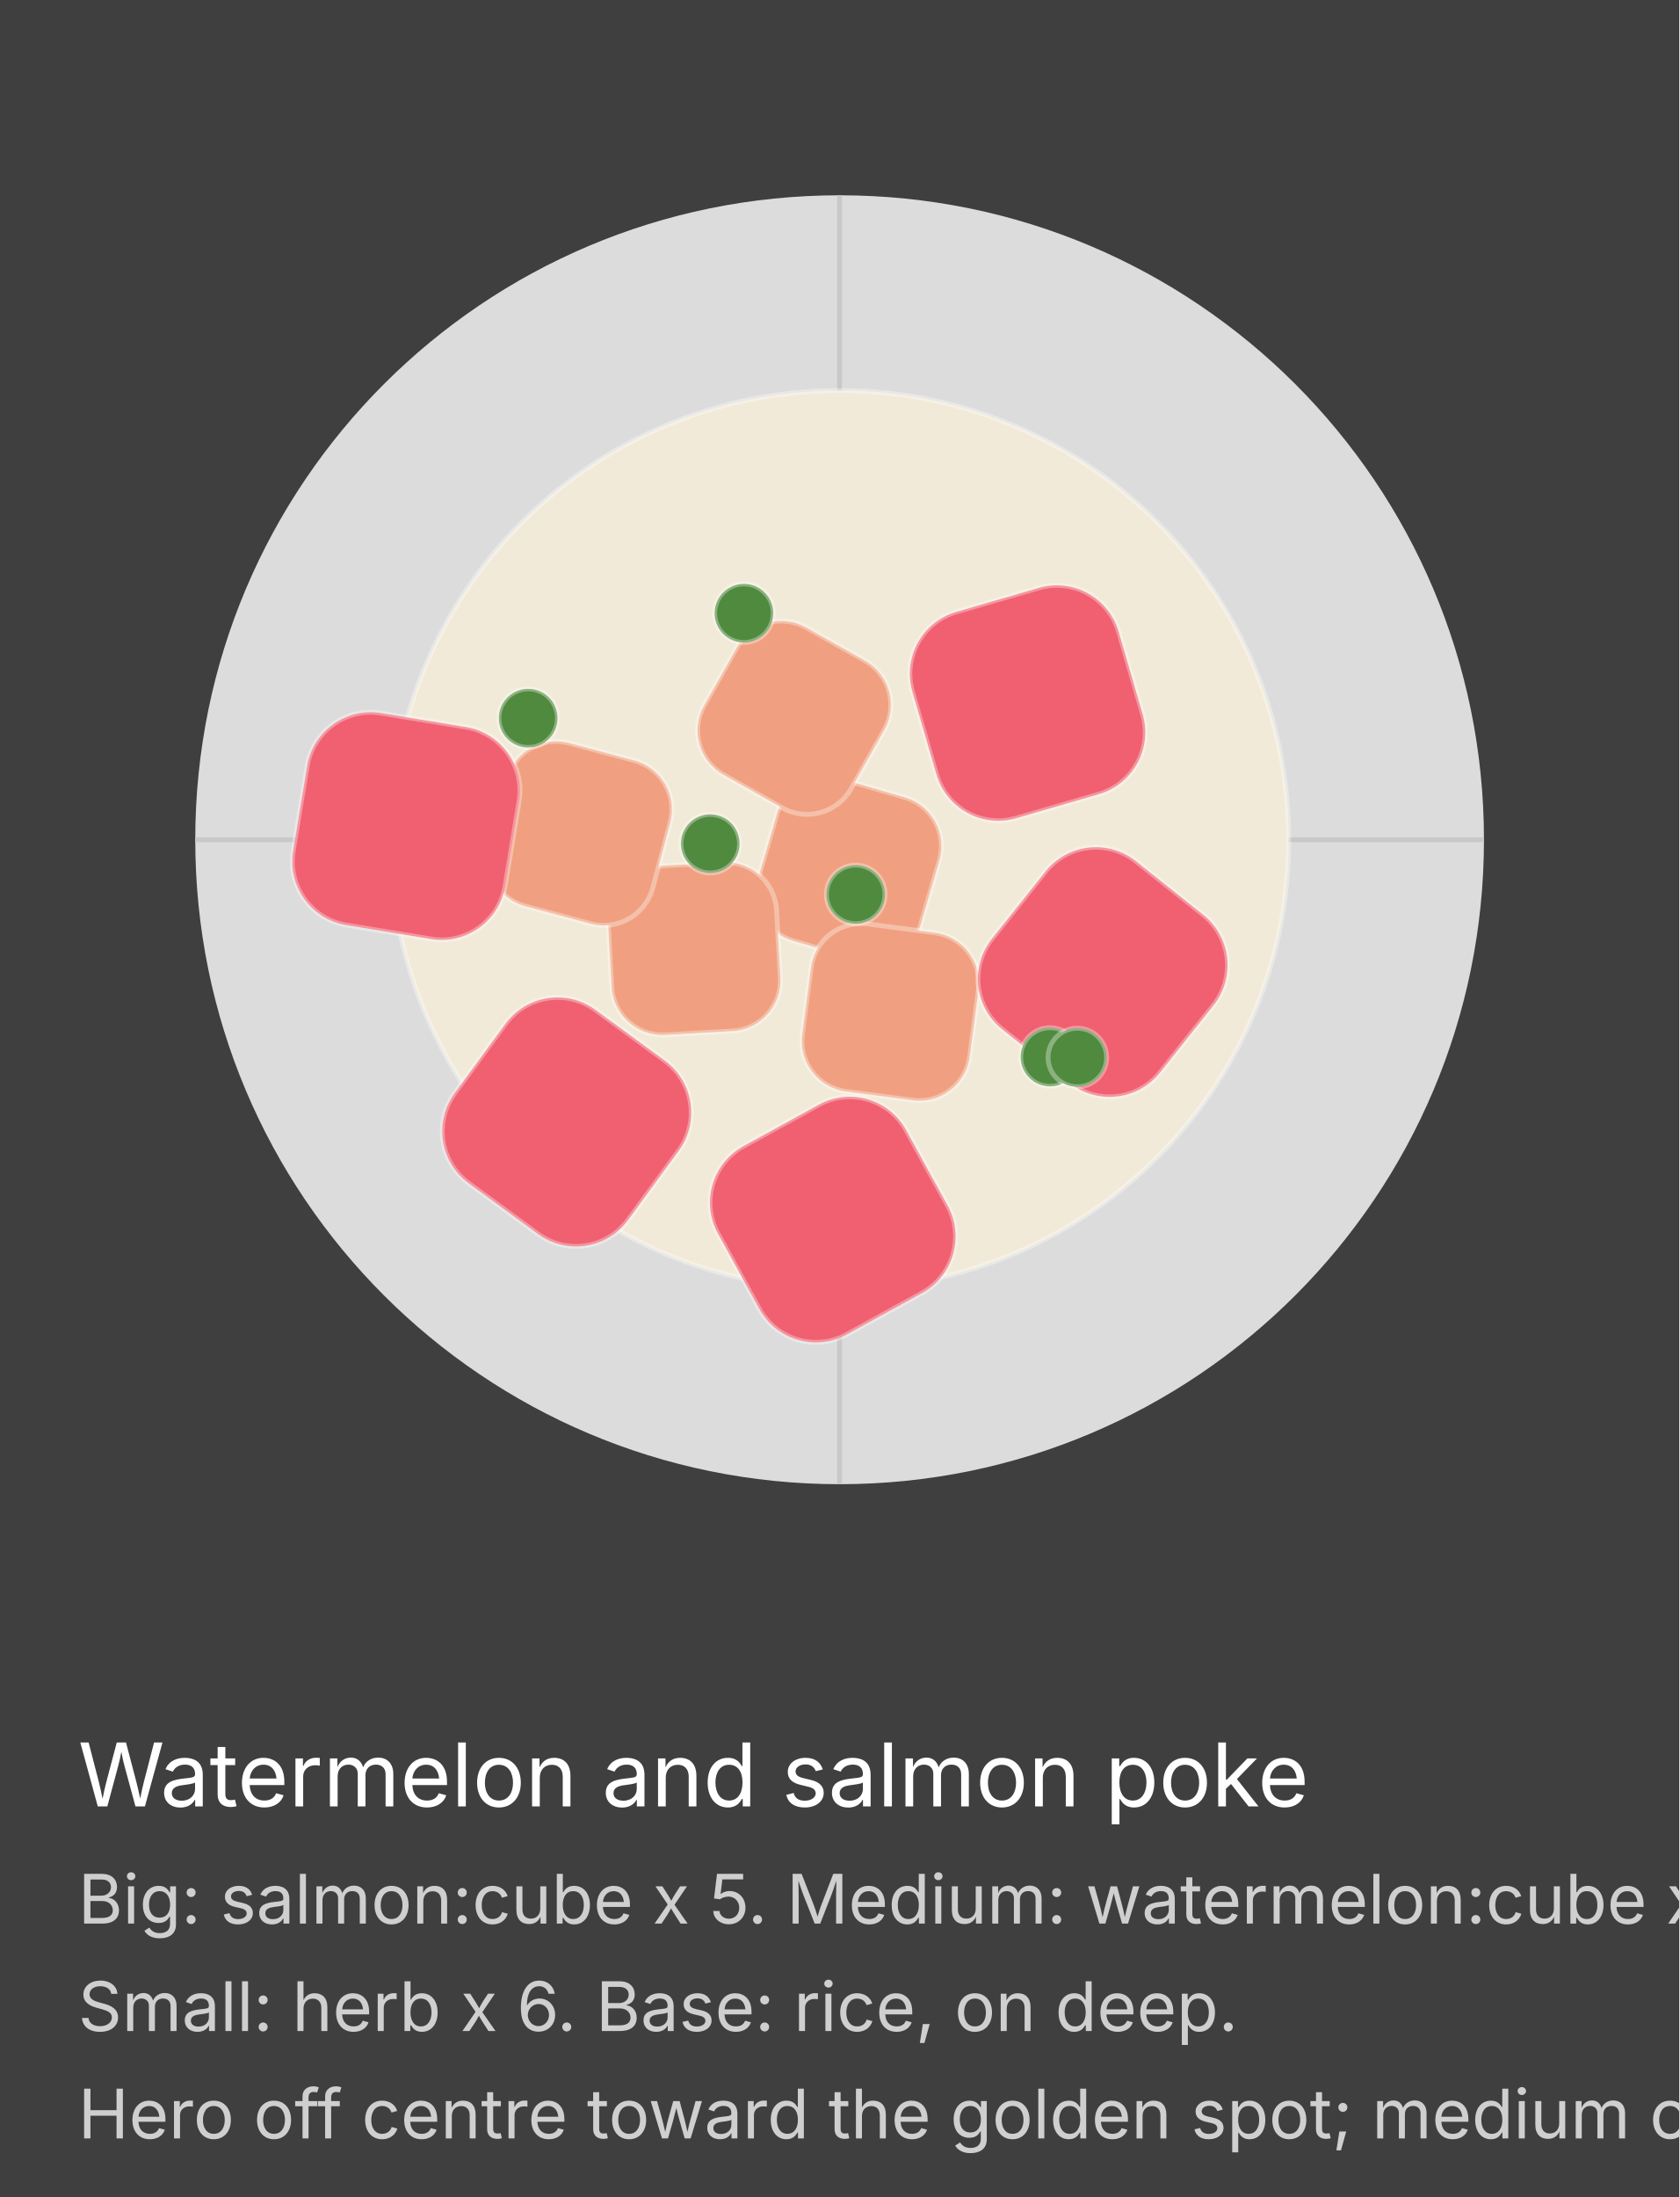
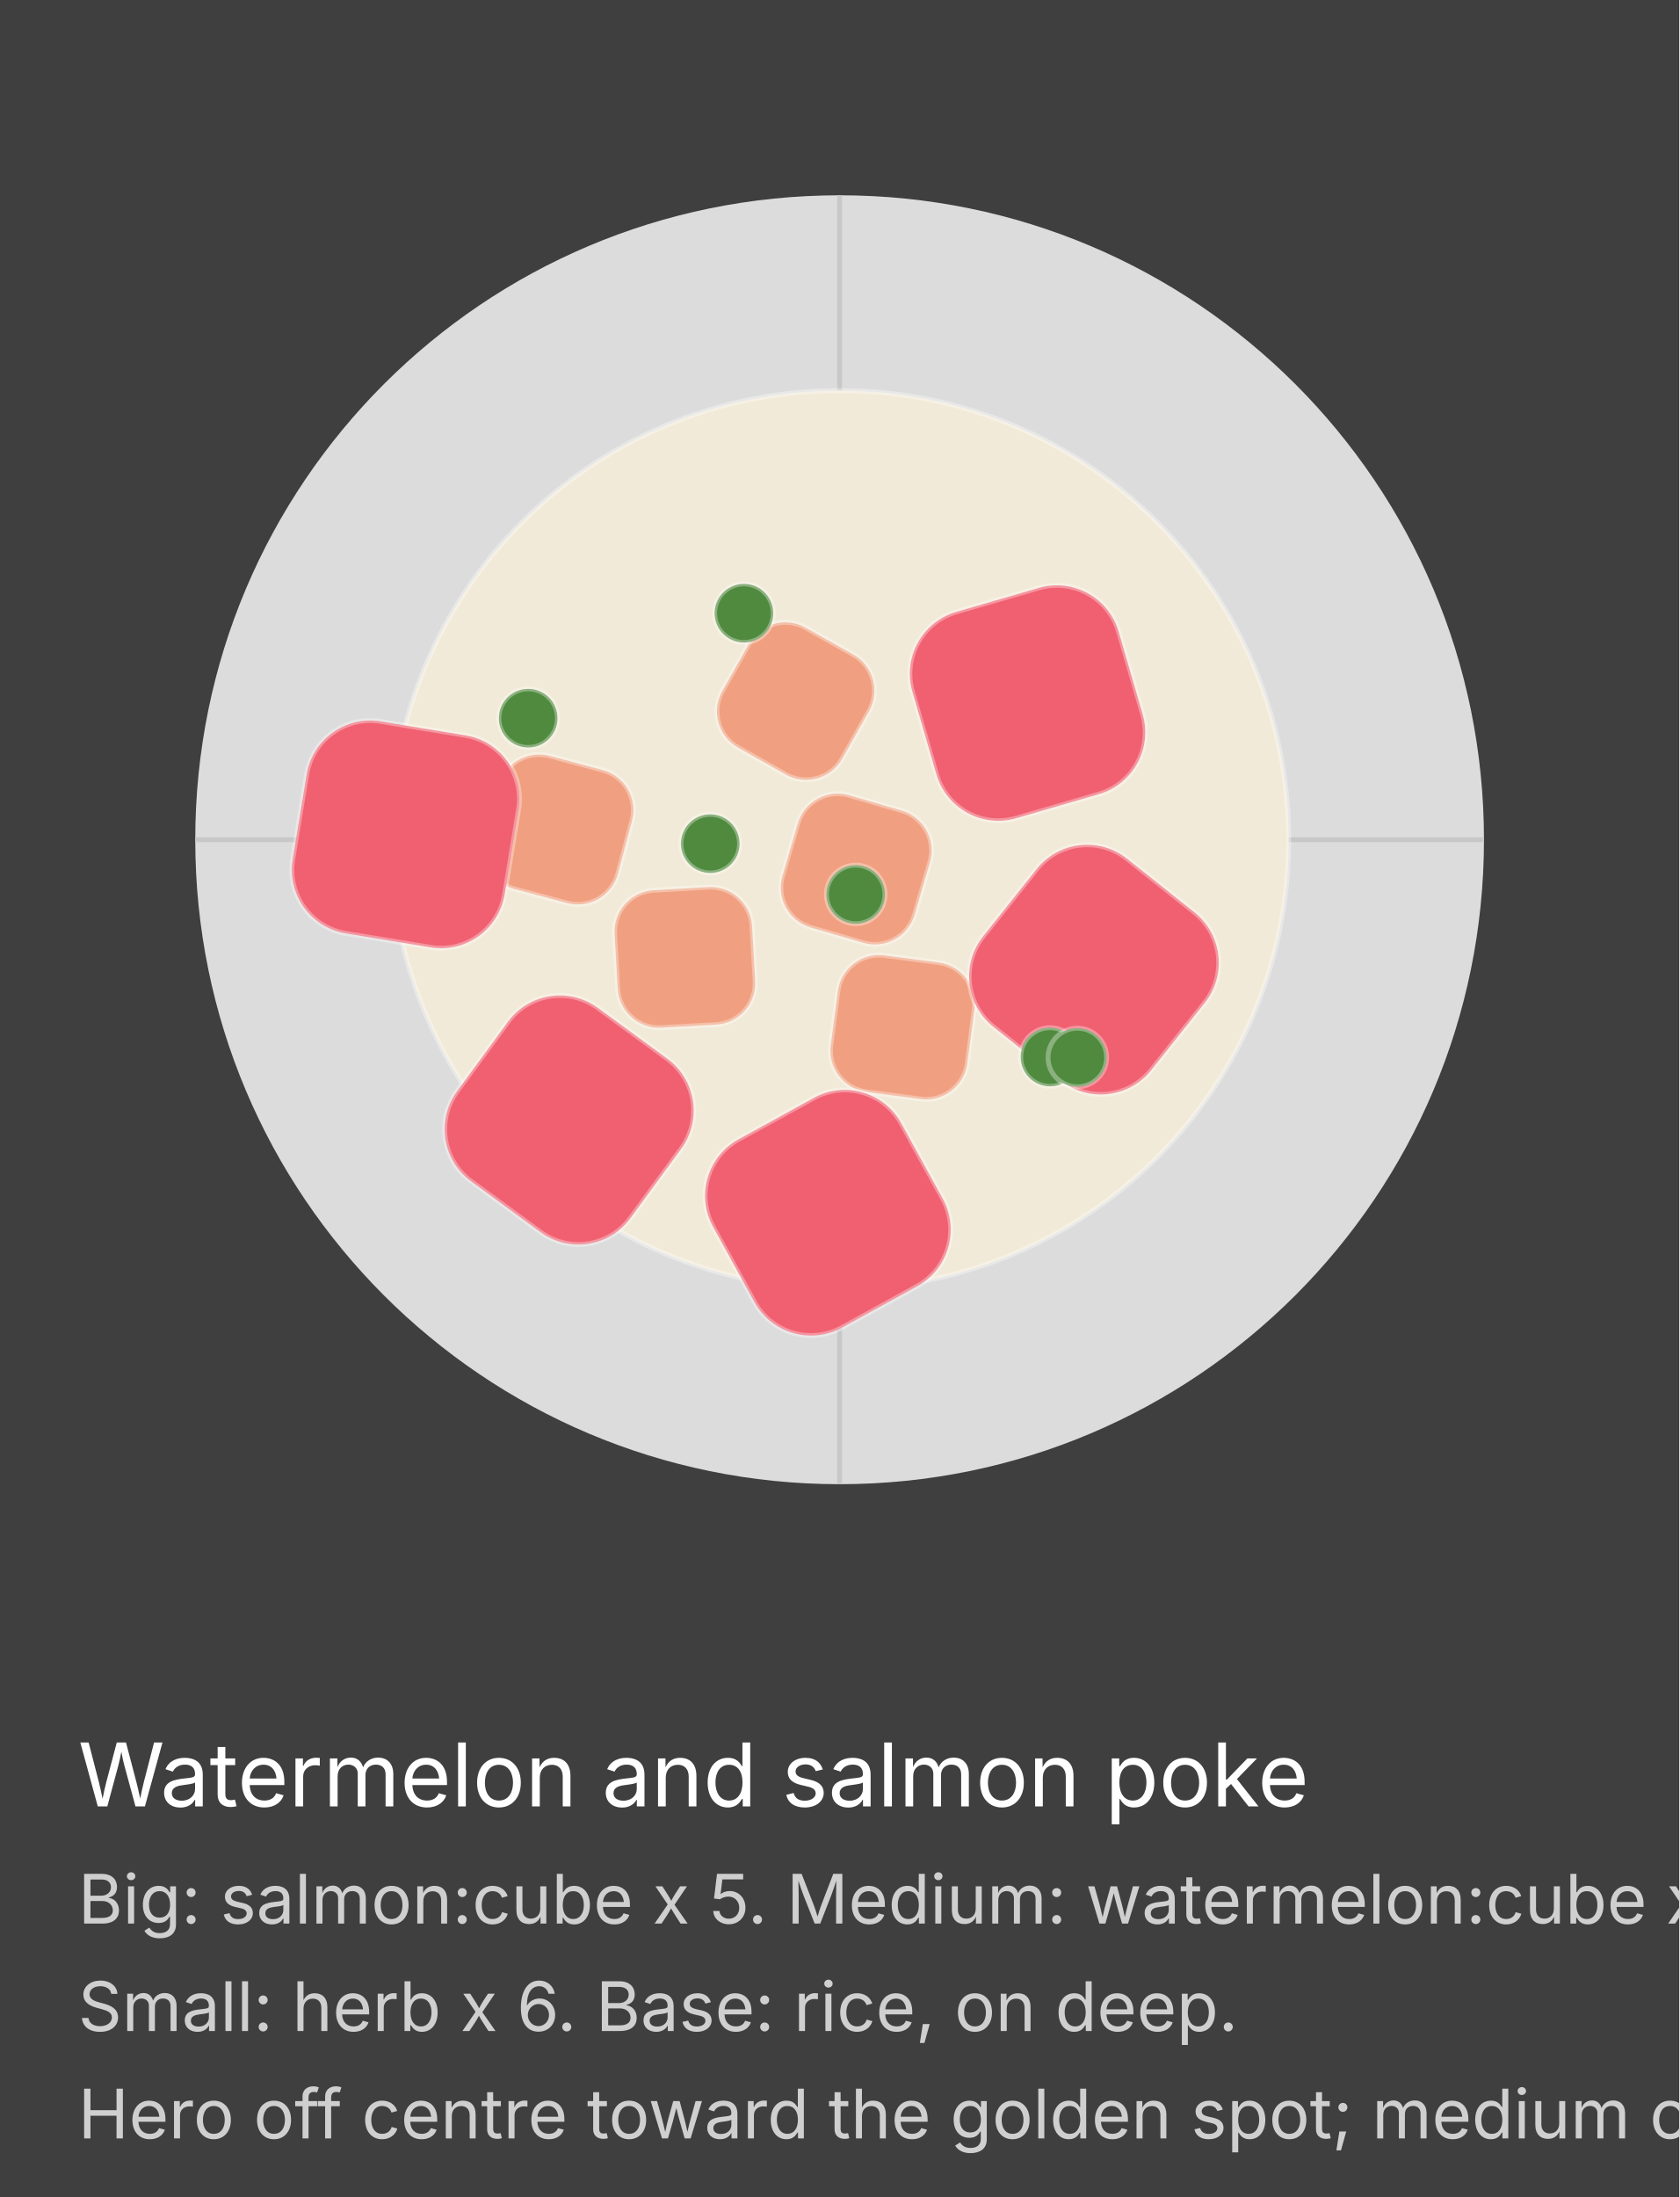
<svg xmlns="http://www.w3.org/2000/svg" width="344" height="450">
  <rect width="344" height="450" fill="#3f3f3f" />
  <circle cx="172.0" cy="172.0" r="132.0" fill="#dcdcdc" />
  <circle cx="172.0" cy="172.0" r="84.0" fill="none" stroke="#bdbdbd" stroke-dasharray="6 6" />
  <circle cx="172.0" cy="172.0" r="81.6" fill="none" stroke="#9fb6d8" stroke-dasharray="3 5" />
  <line x1="40.0" y1="172.0" x2="304.0" y2="172.0" stroke="#c8c8c8" />
  <line x1="172.0" y1="40.0" x2="172.0" y2="304.0" stroke="#c8c8c8" />
  <circle transform="translate(172.0 172.0) rotate(0)" r="92.0" fill="#f2ead8" stroke="#ffffff55" />
-   <rect transform="translate(173.9 178.0) rotate(196.2562)" x="-17.3" y="-17.3" width="34.6" height="34.6" rx="10.4" fill="#f0a080" stroke="#ffffff55" />
-   <rect transform="translate(142.2 194.3) rotate(266.7711)" x="-17.3" y="-17.3" width="34.6" height="34.6" rx="10.4" fill="#f0a080" stroke="#ffffff55" />
-   <rect transform="translate(162.7 147.0) rotate(209.4333)" x="-17.3" y="-17.3" width="34.6" height="34.6" rx="10.4" fill="#f0a080" stroke="#ffffff55" />
-   <rect transform="translate(182.4 207.3) rotate(97.50647)" x="-17.3" y="-17.3" width="34.6" height="34.6" rx="10.4" fill="#f0a080" stroke="#ffffff55" />
-   <rect transform="translate(118.8 170.7) rotate(14.95736)" x="-17.3" y="-17.3" width="34.6" height="34.6" rx="10.4" fill="#f0a080" stroke="#ffffff55" />
+   <rect transform="translate(175.4 178.0) rotate(196.2562)" x="-14.1" y="-14.1" width="28.2" height="28.2" rx="8.5" fill="#f0a080" stroke="#ffffff55" />
+   <rect transform="translate(140.3 196.1) rotate(266.7711)" x="-14.1" y="-14.1" width="28.2" height="28.2" rx="8.5" fill="#f0a080" stroke="#ffffff55" />
+   <rect transform="translate(163.0 143.6) rotate(209.4333)" x="-14.1" y="-14.1" width="28.2" height="28.2" rx="8.5" fill="#f0a080" stroke="#ffffff55" />
+   <rect transform="translate(184.9 210.4) rotate(97.50647)" x="-14.1" y="-14.1" width="28.2" height="28.2" rx="8.5" fill="#f0a080" stroke="#ffffff55" />
+   <rect transform="translate(114.4 169.9) rotate(14.95736)" x="-14.1" y="-14.1" width="28.2" height="28.2" rx="8.5" fill="#f0a080" stroke="#ffffff55" />
  <rect transform="translate(210.5 144.0) rotate(-16.2099)" x="-22.0" y="-22.0" width="44.0" height="44.0" rx="13.2" fill="#f06070" stroke="#ffffff55" />
-   <rect transform="translate(225.9 199.1) rotate(38.50834)" x="-22.0" y="-22.0" width="44.0" height="44.0" rx="13.2" fill="#f06070" stroke="#ffffff55" />
-   <rect transform="translate(170.6 249.8) rotate(61.17597)" x="-22.0" y="-22.0" width="44.0" height="44.0" rx="13.2" fill="#f06070" stroke="#ffffff55" />
-   <rect transform="translate(116.1 229.8) rotate(126.2051)" x="-22.0" y="-22.0" width="44.0" height="44.0" rx="13.2" fill="#f06070" stroke="#ffffff55" />
-   <rect transform="translate(83.2 169.2) rotate(189.3399)" x="-22.0" y="-22.0" width="44.0" height="44.0" rx="13.2" fill="#f06070" stroke="#ffffff55" />
+   <rect transform="translate(224.1 198.6) rotate(38.50834)" x="-22.0" y="-22.0" width="44.0" height="44.0" rx="13.2" fill="#f06070" stroke="#ffffff55" />
+   <rect transform="translate(169.6 248.4) rotate(61.17597)" x="-22.0" y="-22.0" width="44.0" height="44.0" rx="13.2" fill="#f06070" stroke="#ffffff55" />
+   <rect transform="translate(116.6 229.4) rotate(126.2051)" x="-22.0" y="-22.0" width="44.0" height="44.0" rx="13.2" fill="#f06070" stroke="#ffffff55" />
+   <rect transform="translate(83.1 170.9) rotate(189.3399)" x="-22.0" y="-22.0" width="44.0" height="44.0" rx="13.2" fill="#f06070" stroke="#ffffff55" />
  <circle transform="translate(152.4 125.6) rotate(0)" r="6.0" fill="#4f8a3e" stroke="#ffffff55" />
  <circle transform="translate(175.3 183.2) rotate(0)" r="6.0" fill="#4f8a3e" stroke="#ffffff55" />
  <circle transform="translate(108.2 147.1) rotate(0)" r="6.0" fill="#4f8a3e" stroke="#ffffff55" />
  <circle transform="translate(145.5 172.8) rotate(0)" r="6.0" fill="#4f8a3e" stroke="#ffffff55" />
  <circle transform="translate(215.1 216.5) rotate(0)" r="6.0" fill="#4f8a3e" stroke="#ffffff55" />
  <circle transform="translate(220.7 216.6) rotate(0)" r="6.0" fill="#4f8a3e" stroke="#ffffff55" />
  <text x="16" y="370" fill="#ffffff" font-family="Inter, sans-serif" font-size="18">Watermelon and salmon poke</text>
  <text x="16" y="394" fill="#cfcfcf" font-family="Inter, sans-serif" font-size="14">Big: salmon:cube x 5. Medium: watermelon:cube x 5.</text>
  <text x="16" y="416" fill="#cfcfcf" font-family="Inter, sans-serif" font-size="14">Small: herb x 6. Base: rice, on deep.</text>
  <text x="16" y="438" fill="#cfcfcf" font-family="Inter, sans-serif" font-size="14">Hero off centre toward the golden spot; medium on 62% of the ring, small clusters in the rest.</text>
</svg>
